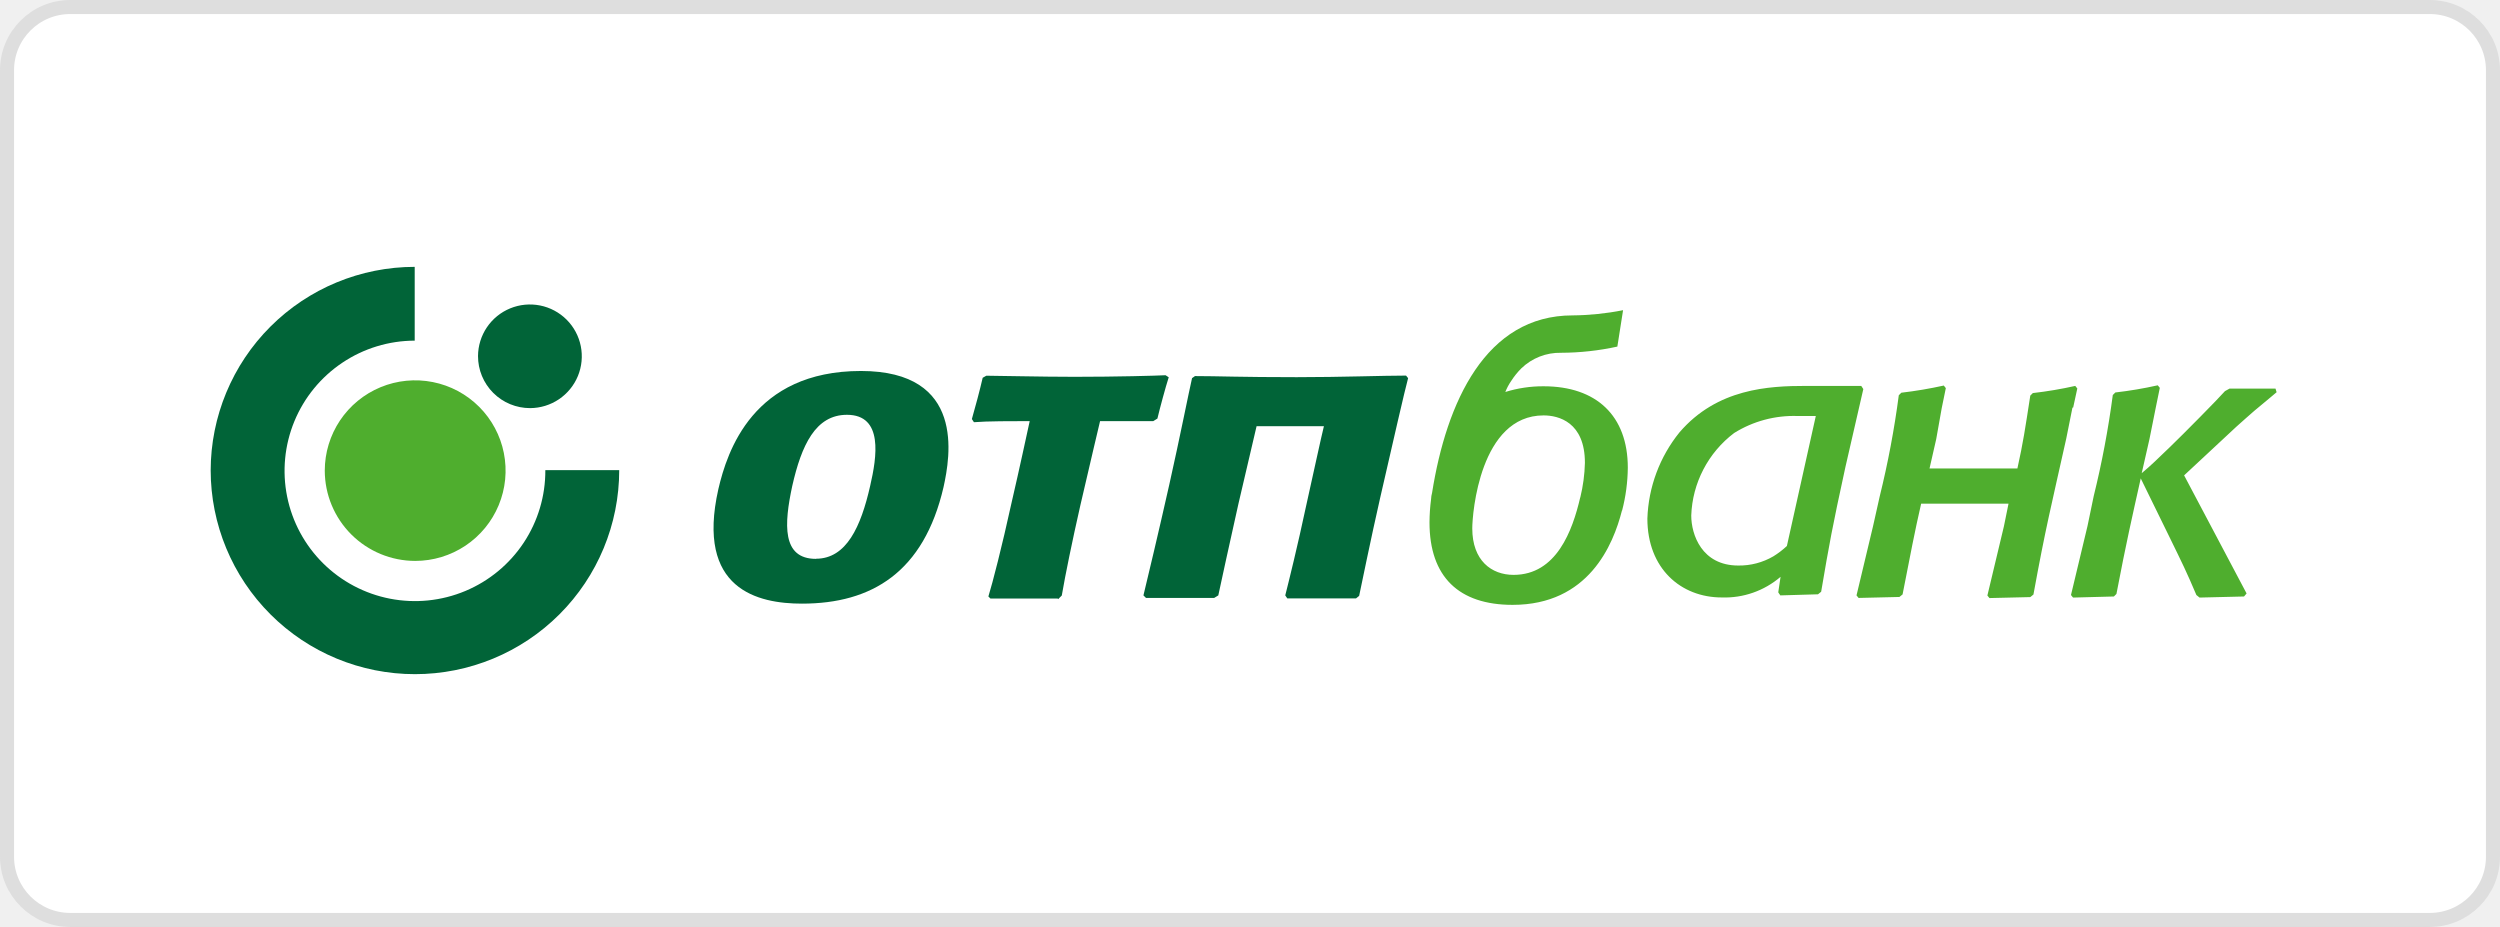
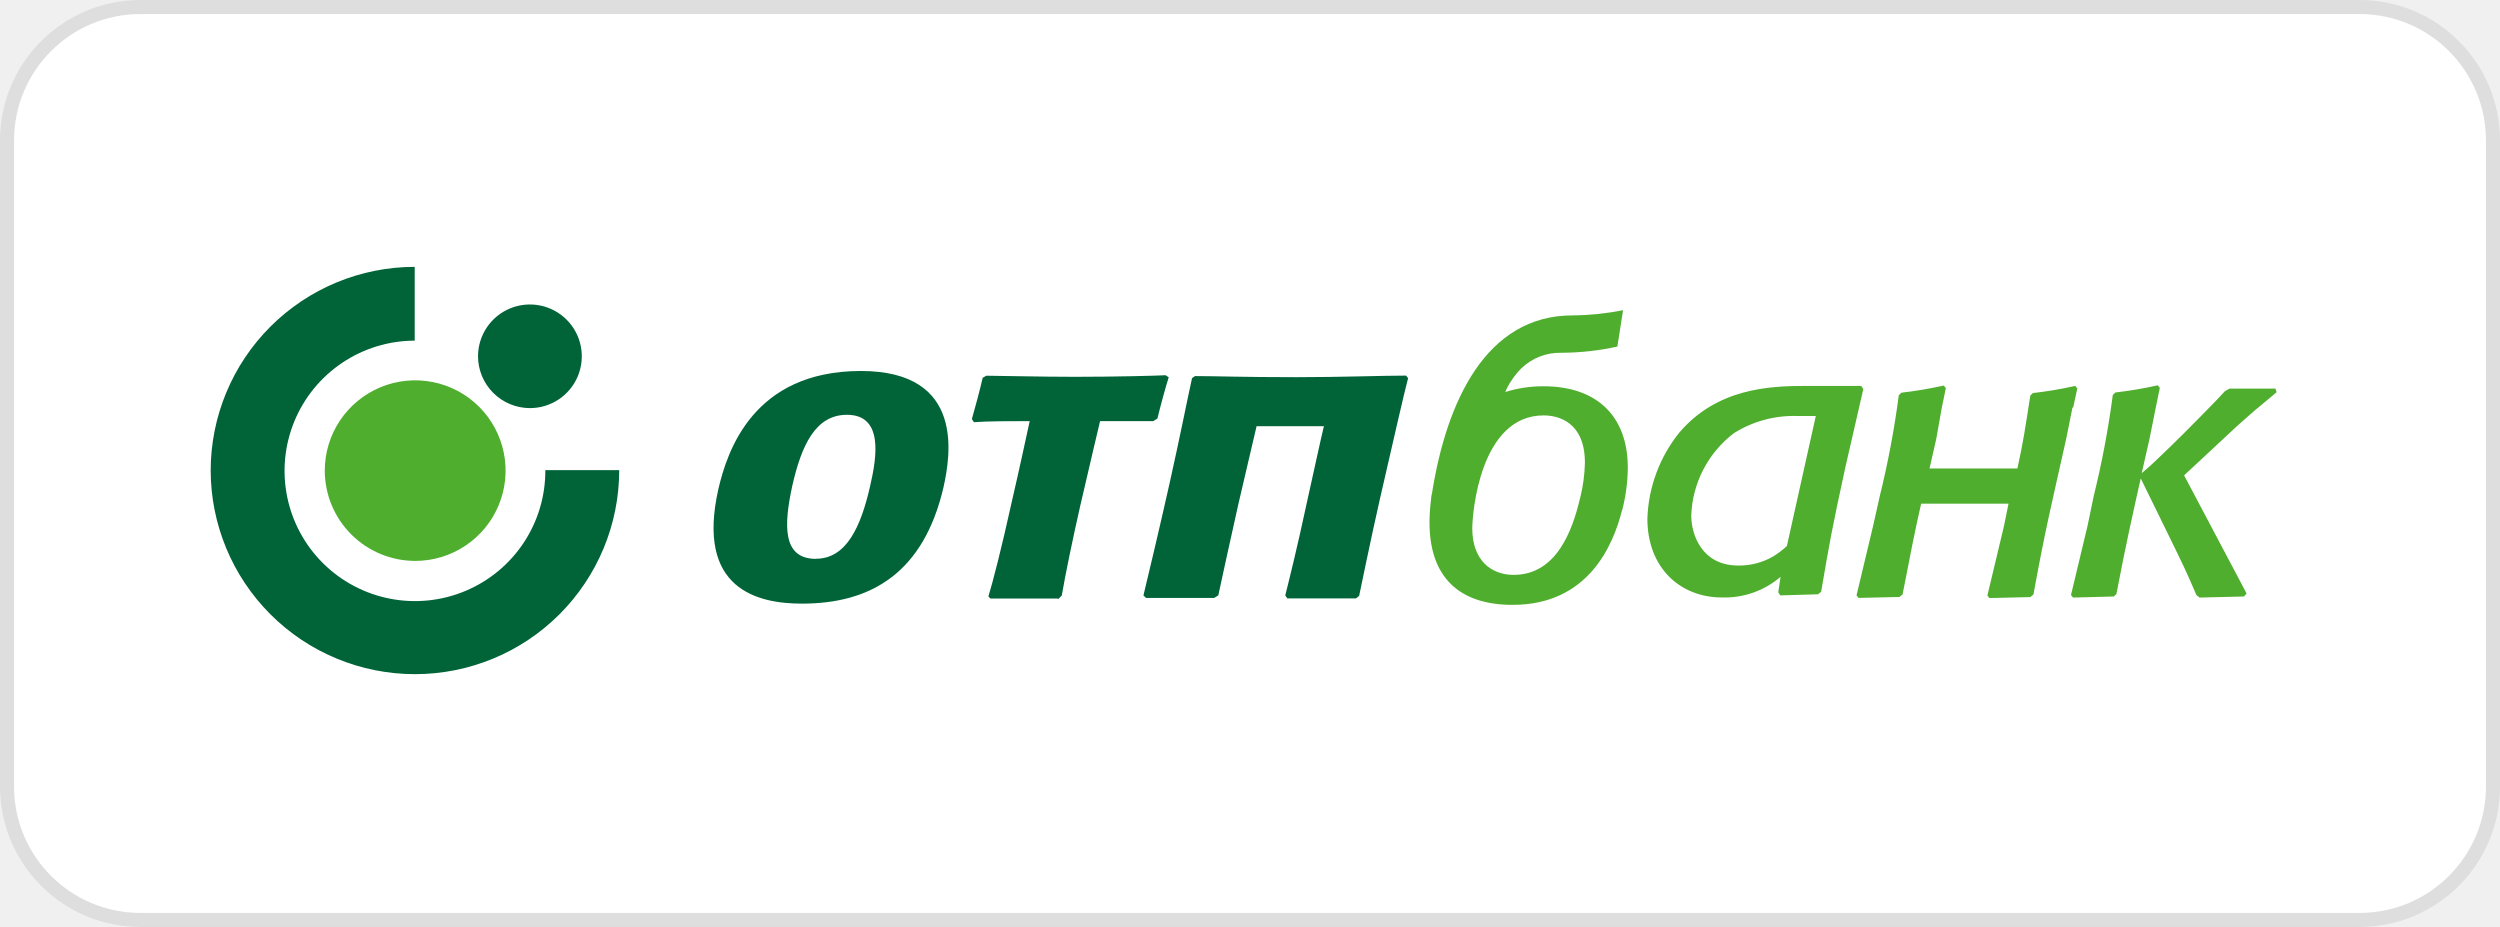
<svg xmlns="http://www.w3.org/2000/svg" width="178" height="66" viewBox="0 0 178 66" fill="none">
-   <rect width="178" height="66" rx="5" fill="white" />
-   <rect x="0.5" y="0.5" width="177" height="65" rx="4.5" stroke="black" stroke-opacity="0.13" />
+   <rect width="178" height="66" rx="10" fill="white" />
+   <rect x="0.5" y="0.5" width="177" height="65" rx="9.5" stroke="black" stroke-opacity="0.13" />
  <path d="M15 33.509C15.002 29.661 16.534 25.972 19.257 23.252C21.981 20.532 25.675 19.002 29.527 19V24.254C27.689 24.257 25.894 24.805 24.369 25.829C22.843 26.852 21.656 28.304 20.957 30.002C20.259 31.699 20.081 33.566 20.445 35.364C20.809 37.163 21.7 38.814 23.004 40.107C24.308 41.4 25.968 42.277 27.771 42.627C29.575 42.978 31.442 42.786 33.137 42.076C34.831 41.365 36.277 40.169 37.29 38.638C38.303 37.106 38.838 35.309 38.828 33.474H44.088C44.088 37.327 42.556 41.021 39.828 43.745C37.101 46.47 33.401 48 29.544 48C25.687 48 21.987 46.47 19.26 43.745C16.532 41.021 15 37.327 15 33.474" fill="#016438" />
  <path d="M34.035 25.351C34.039 24.623 34.258 23.912 34.665 23.308C35.072 22.704 35.65 22.233 36.324 21.956C36.998 21.679 37.739 21.608 38.455 21.75C39.17 21.893 39.826 22.244 40.342 22.759C40.858 23.274 41.209 23.93 41.352 24.644C41.495 25.358 41.424 26.099 41.146 26.773C40.869 27.446 40.398 28.022 39.793 28.429C39.188 28.836 38.476 29.055 37.747 29.058C37.259 29.059 36.776 28.964 36.325 28.778C35.874 28.593 35.465 28.32 35.12 27.975C34.775 27.631 34.502 27.221 34.315 26.771C34.129 26.321 34.034 25.838 34.035 25.351V25.351Z" fill="#016438" />
  <path d="M23.124 33.508C23.124 32.237 23.502 30.994 24.209 29.936C24.916 28.879 25.922 28.055 27.098 27.568C28.274 27.082 29.568 26.955 30.817 27.203C32.066 27.451 33.213 28.063 34.113 28.962C35.013 29.861 35.626 31.007 35.874 32.254C36.123 33.501 35.995 34.794 35.508 35.968C35.021 37.143 34.196 38.147 33.137 38.854C32.079 39.56 30.834 39.937 29.561 39.937C27.855 39.935 26.219 39.257 25.012 38.052C23.805 36.846 23.126 35.213 23.124 33.508V33.508Z" fill="#4FAE2E" />
  <path d="M147.558 29.024L147.117 31.227C146.053 36.006 145.646 37.579 144.781 42.331L144.556 42.513L141.649 42.582L141.502 42.401L142.678 37.475L143.007 35.859H136.786C136.345 37.769 136.016 39.497 135.463 42.323L135.238 42.504L132.331 42.573L132.184 42.392L133.36 37.466L133.836 35.341C134.422 32.968 134.875 30.565 135.194 28.142L135.376 27.961C136.391 27.842 137.398 27.672 138.396 27.451L138.543 27.633L138.249 29.067L137.859 31.262L137.383 33.353H143.639C144.045 31.521 144.193 30.527 144.556 28.168L144.738 27.987C145.753 27.871 146.761 27.701 147.757 27.477L147.904 27.659L147.61 29.015L147.558 29.024V29.024ZM112.517 35.418C112.715 34.612 112.825 33.786 112.846 32.956C112.846 30.052 110.969 29.577 109.904 29.577C105.379 29.577 104.826 36.55 104.826 37.622C104.826 39.903 106.184 40.931 107.767 40.931C110.822 40.931 111.964 37.777 112.509 35.427L112.517 35.418V35.418ZM115.485 36.343C114.862 38.806 113.097 43.066 107.698 43.066C103.874 43.066 101.78 41.078 101.78 37.19C101.784 36.638 101.821 36.087 101.893 35.539C101.898 35.39 101.921 35.242 101.962 35.099C102.991 28.618 105.786 22.456 111.964 22.456C113.172 22.446 114.378 22.321 115.563 22.085L115.156 24.677C113.84 24.965 112.497 25.113 111.15 25.118C110.629 25.107 110.11 25.198 109.625 25.388C109.14 25.578 108.696 25.862 108.321 26.224C108.043 26.502 107.797 26.809 107.586 27.14C107.422 27.381 107.285 27.639 107.179 27.909C108.062 27.635 108.98 27.498 109.904 27.503C113.659 27.503 115.9 29.594 115.9 33.301C115.89 34.331 115.753 35.355 115.494 36.352L115.485 36.343V36.343ZM152.49 33.69C153.191 33.102 153.554 32.74 154.514 31.815C155.475 30.89 157.975 28.358 158.417 27.849L158.745 27.667H162.016L162.094 27.926C161.8 28.186 161.652 28.289 160.51 29.248C160.069 29.62 159.775 29.905 159.221 30.389L155.509 33.846L159.957 42.254L159.775 42.47L156.608 42.547L156.383 42.366C155.648 40.638 155.423 40.197 154.402 38.106L152.421 34.062C151.798 36.853 151.391 38.616 150.69 42.288L150.509 42.47L147.601 42.547L147.454 42.366L148.631 37.449L149.072 35.323C149.658 32.951 150.111 30.548 150.431 28.125L150.612 27.944C151.627 27.828 152.635 27.657 153.632 27.434L153.779 27.615L153.485 29.05L153.044 31.253L152.49 33.69V33.69ZM127.226 38.875C126.931 39.151 126.609 39.397 126.266 39.609C125.508 40.052 124.643 40.279 123.765 40.266C121.169 40.266 120.417 38.063 120.417 36.706C120.456 35.561 120.752 34.44 121.28 33.424C121.808 32.407 122.556 31.521 123.471 30.83C124.825 29.985 126.4 29.564 127.996 29.62H129.285L127.226 38.875ZM132.668 27.702L132.521 27.477H128.584C125.937 27.477 122.26 27.659 119.577 30.787C118.17 32.53 117.368 34.684 117.293 36.922C117.293 40.482 119.681 42.539 122.588 42.539C124.12 42.592 125.614 42.067 126.776 41.07L126.612 42.176L126.759 42.392L129.441 42.314L129.666 42.133C130.254 38.676 130.436 37.648 131.396 33.241L132.668 27.702V27.702Z" fill="#4FAE2E" />
  <path d="M57.101 42.979C53.978 42.979 49.53 41.986 51.148 34.822C51.771 32.143 53.614 26.414 61.297 26.414C68.764 26.414 67.656 32.515 67.181 34.675C65.779 40.741 62.067 42.979 57.101 42.979V42.979ZM58.096 39.782C60.268 39.782 61.297 37.501 61.955 34.597C62.431 32.541 62.915 29.534 60.302 29.534C58.061 29.534 57.066 31.703 56.409 34.597C55.821 37.328 55.665 39.791 58.096 39.791V39.782ZM75.305 42.616H70.52L70.373 42.469C70.667 41.519 71.334 38.944 72.026 35.781C72.614 33.249 73.09 31.003 73.315 29.983C72.104 29.983 70.261 29.983 69.344 30.061L69.197 29.836C69.421 29.067 69.785 27.702 69.967 26.898L70.226 26.751C71.031 26.751 74.085 26.829 76.516 26.829C79.493 26.829 82.365 26.751 82.988 26.716L83.213 26.863C82.988 27.563 82.59 29.032 82.408 29.801L82.114 29.983H78.325C78.177 30.64 77.702 32.575 76.923 35.971C76.335 38.564 75.859 40.888 75.599 42.4L75.34 42.66L75.305 42.616V42.616ZM92.003 30.346H89.468C89.321 31.003 88.733 33.465 88.179 35.859C87.556 38.685 86.968 41.294 86.743 42.392L86.449 42.573H81.595L81.413 42.392C81.707 41.182 82.512 37.803 83.256 34.494C84 31.184 84.658 27.849 84.874 26.924L85.082 26.777C86.7 26.777 88.318 26.855 92.324 26.855C95.49 26.855 98.501 26.742 100.11 26.742L100.257 26.924C100.033 27.736 99.15 31.59 98.276 35.41C97.575 38.495 96.952 41.579 96.771 42.426L96.546 42.608H91.657L91.51 42.392C91.77 41.363 92.376 38.935 93.016 35.928C93.526 33.647 94.045 31.227 94.262 30.346H91.943H92.003V30.346Z" fill="#016438" />
</svg>
